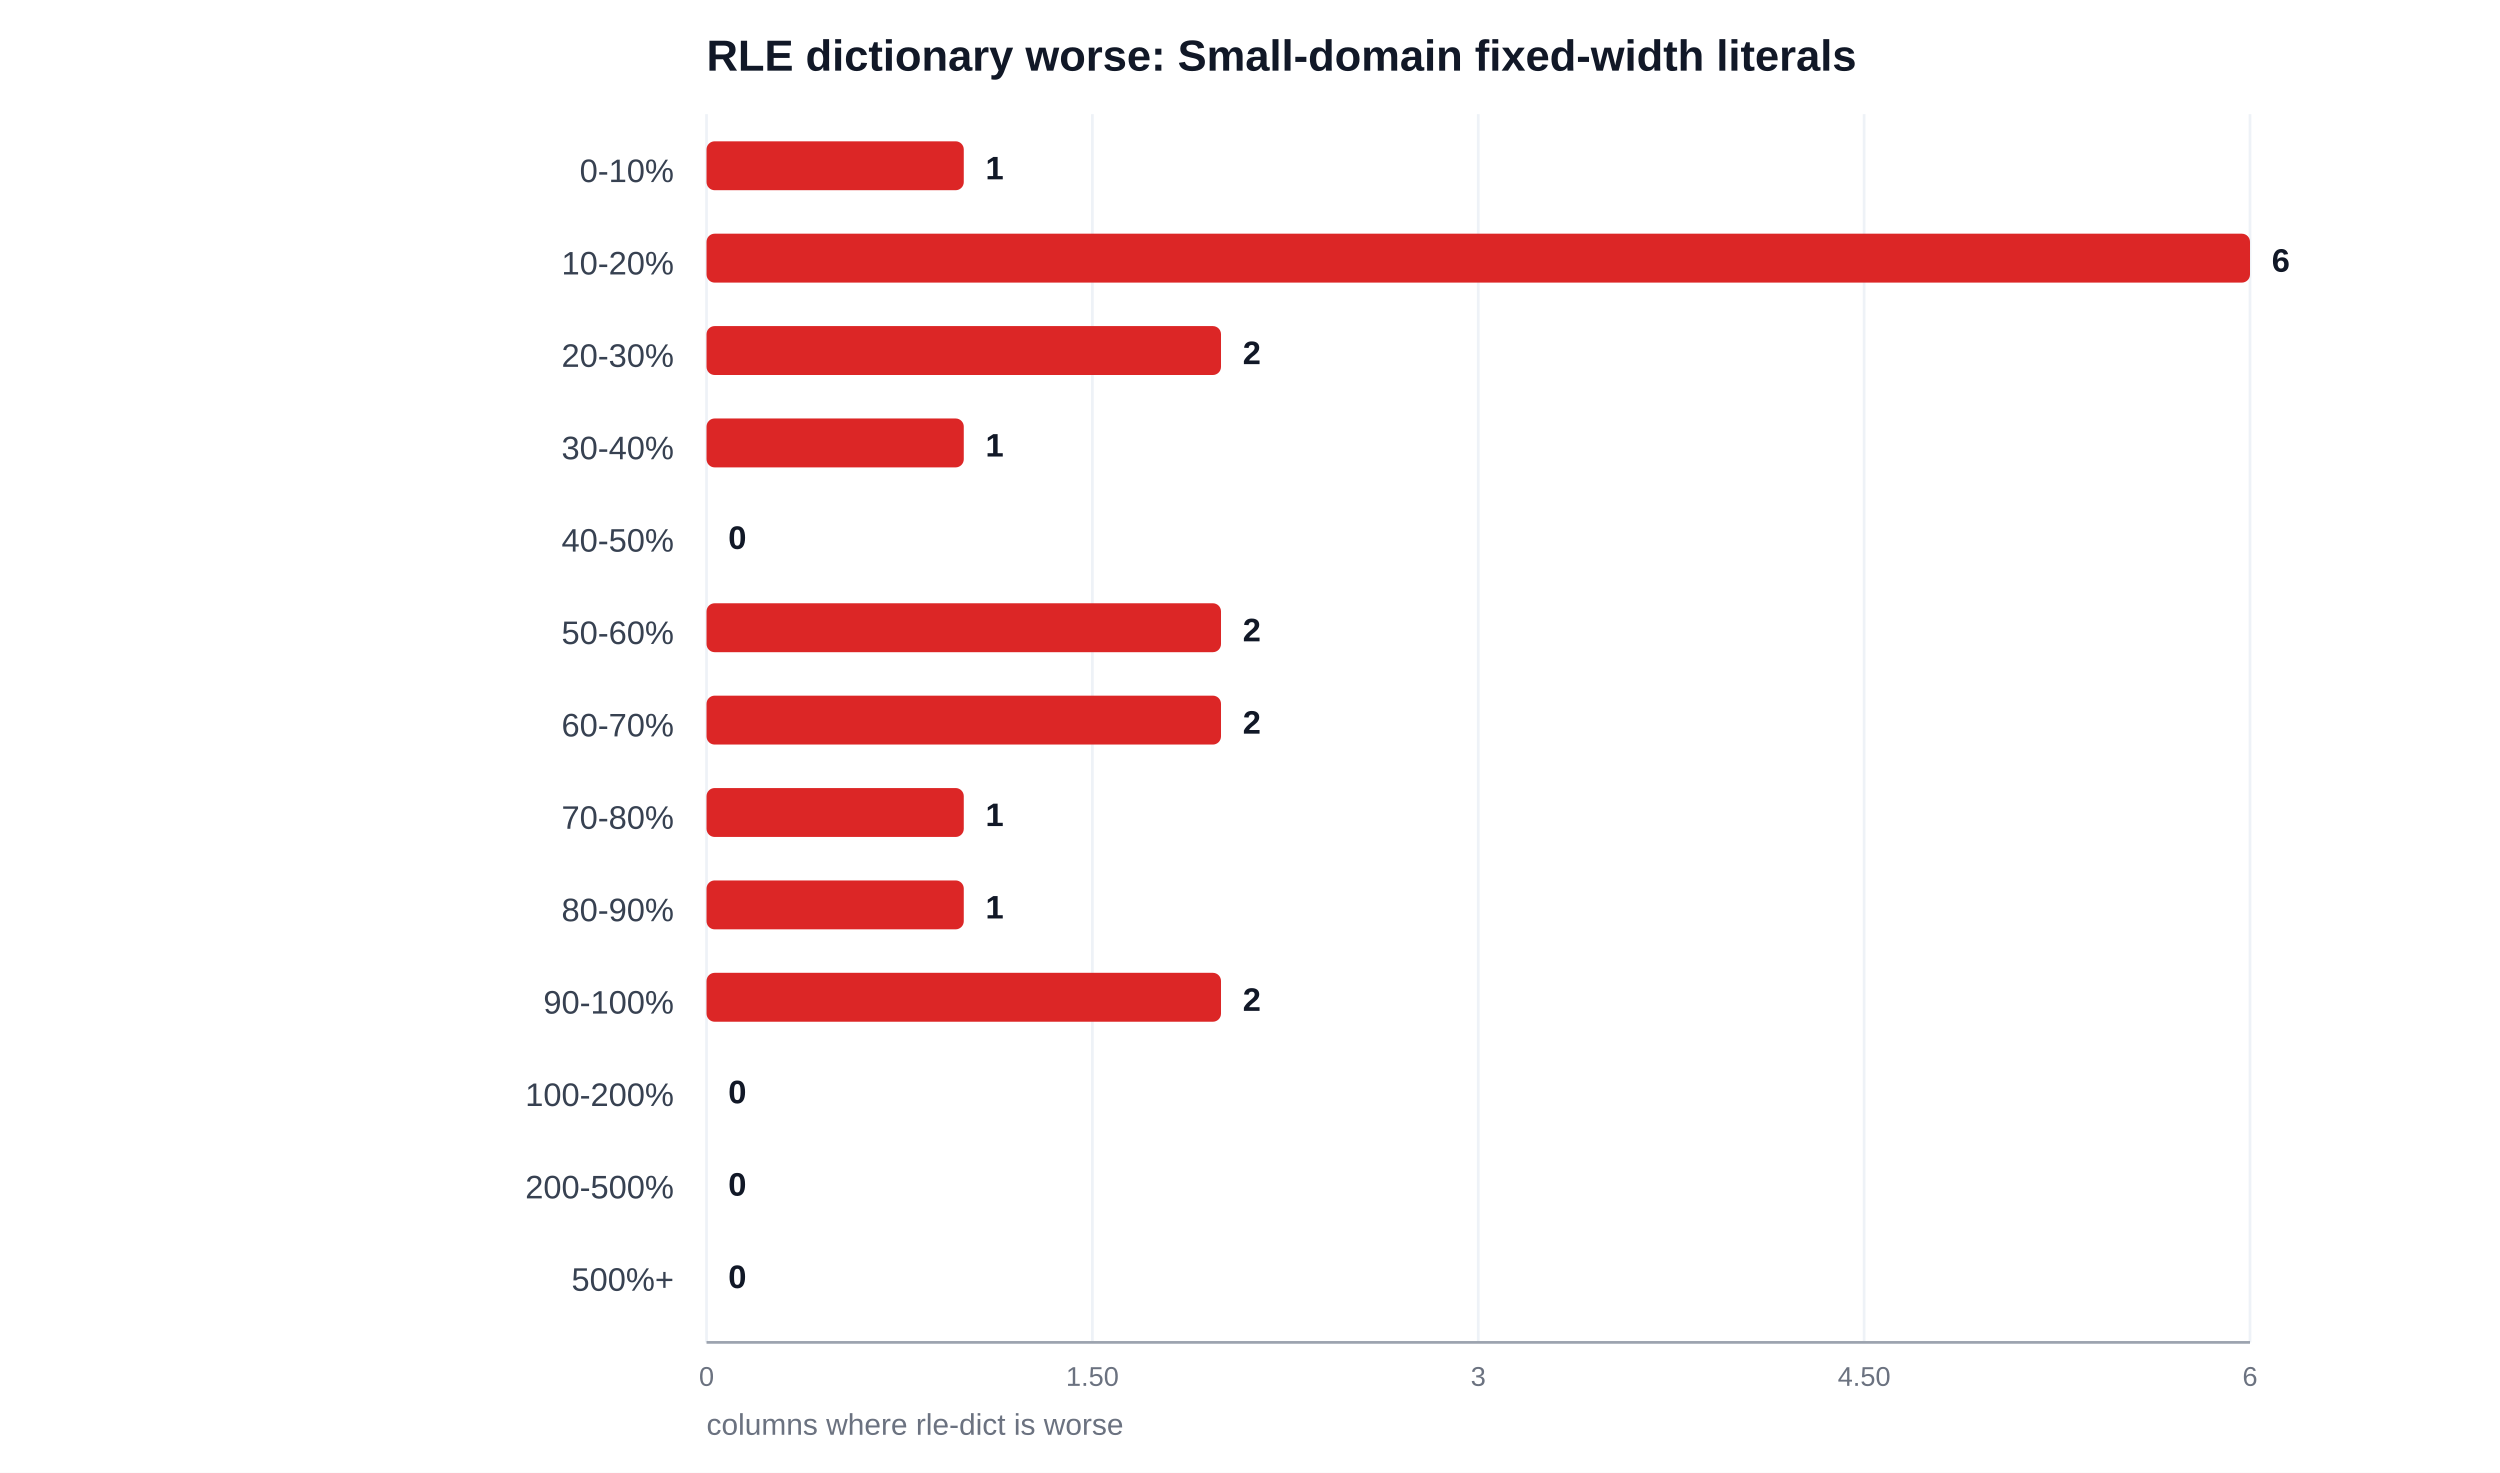
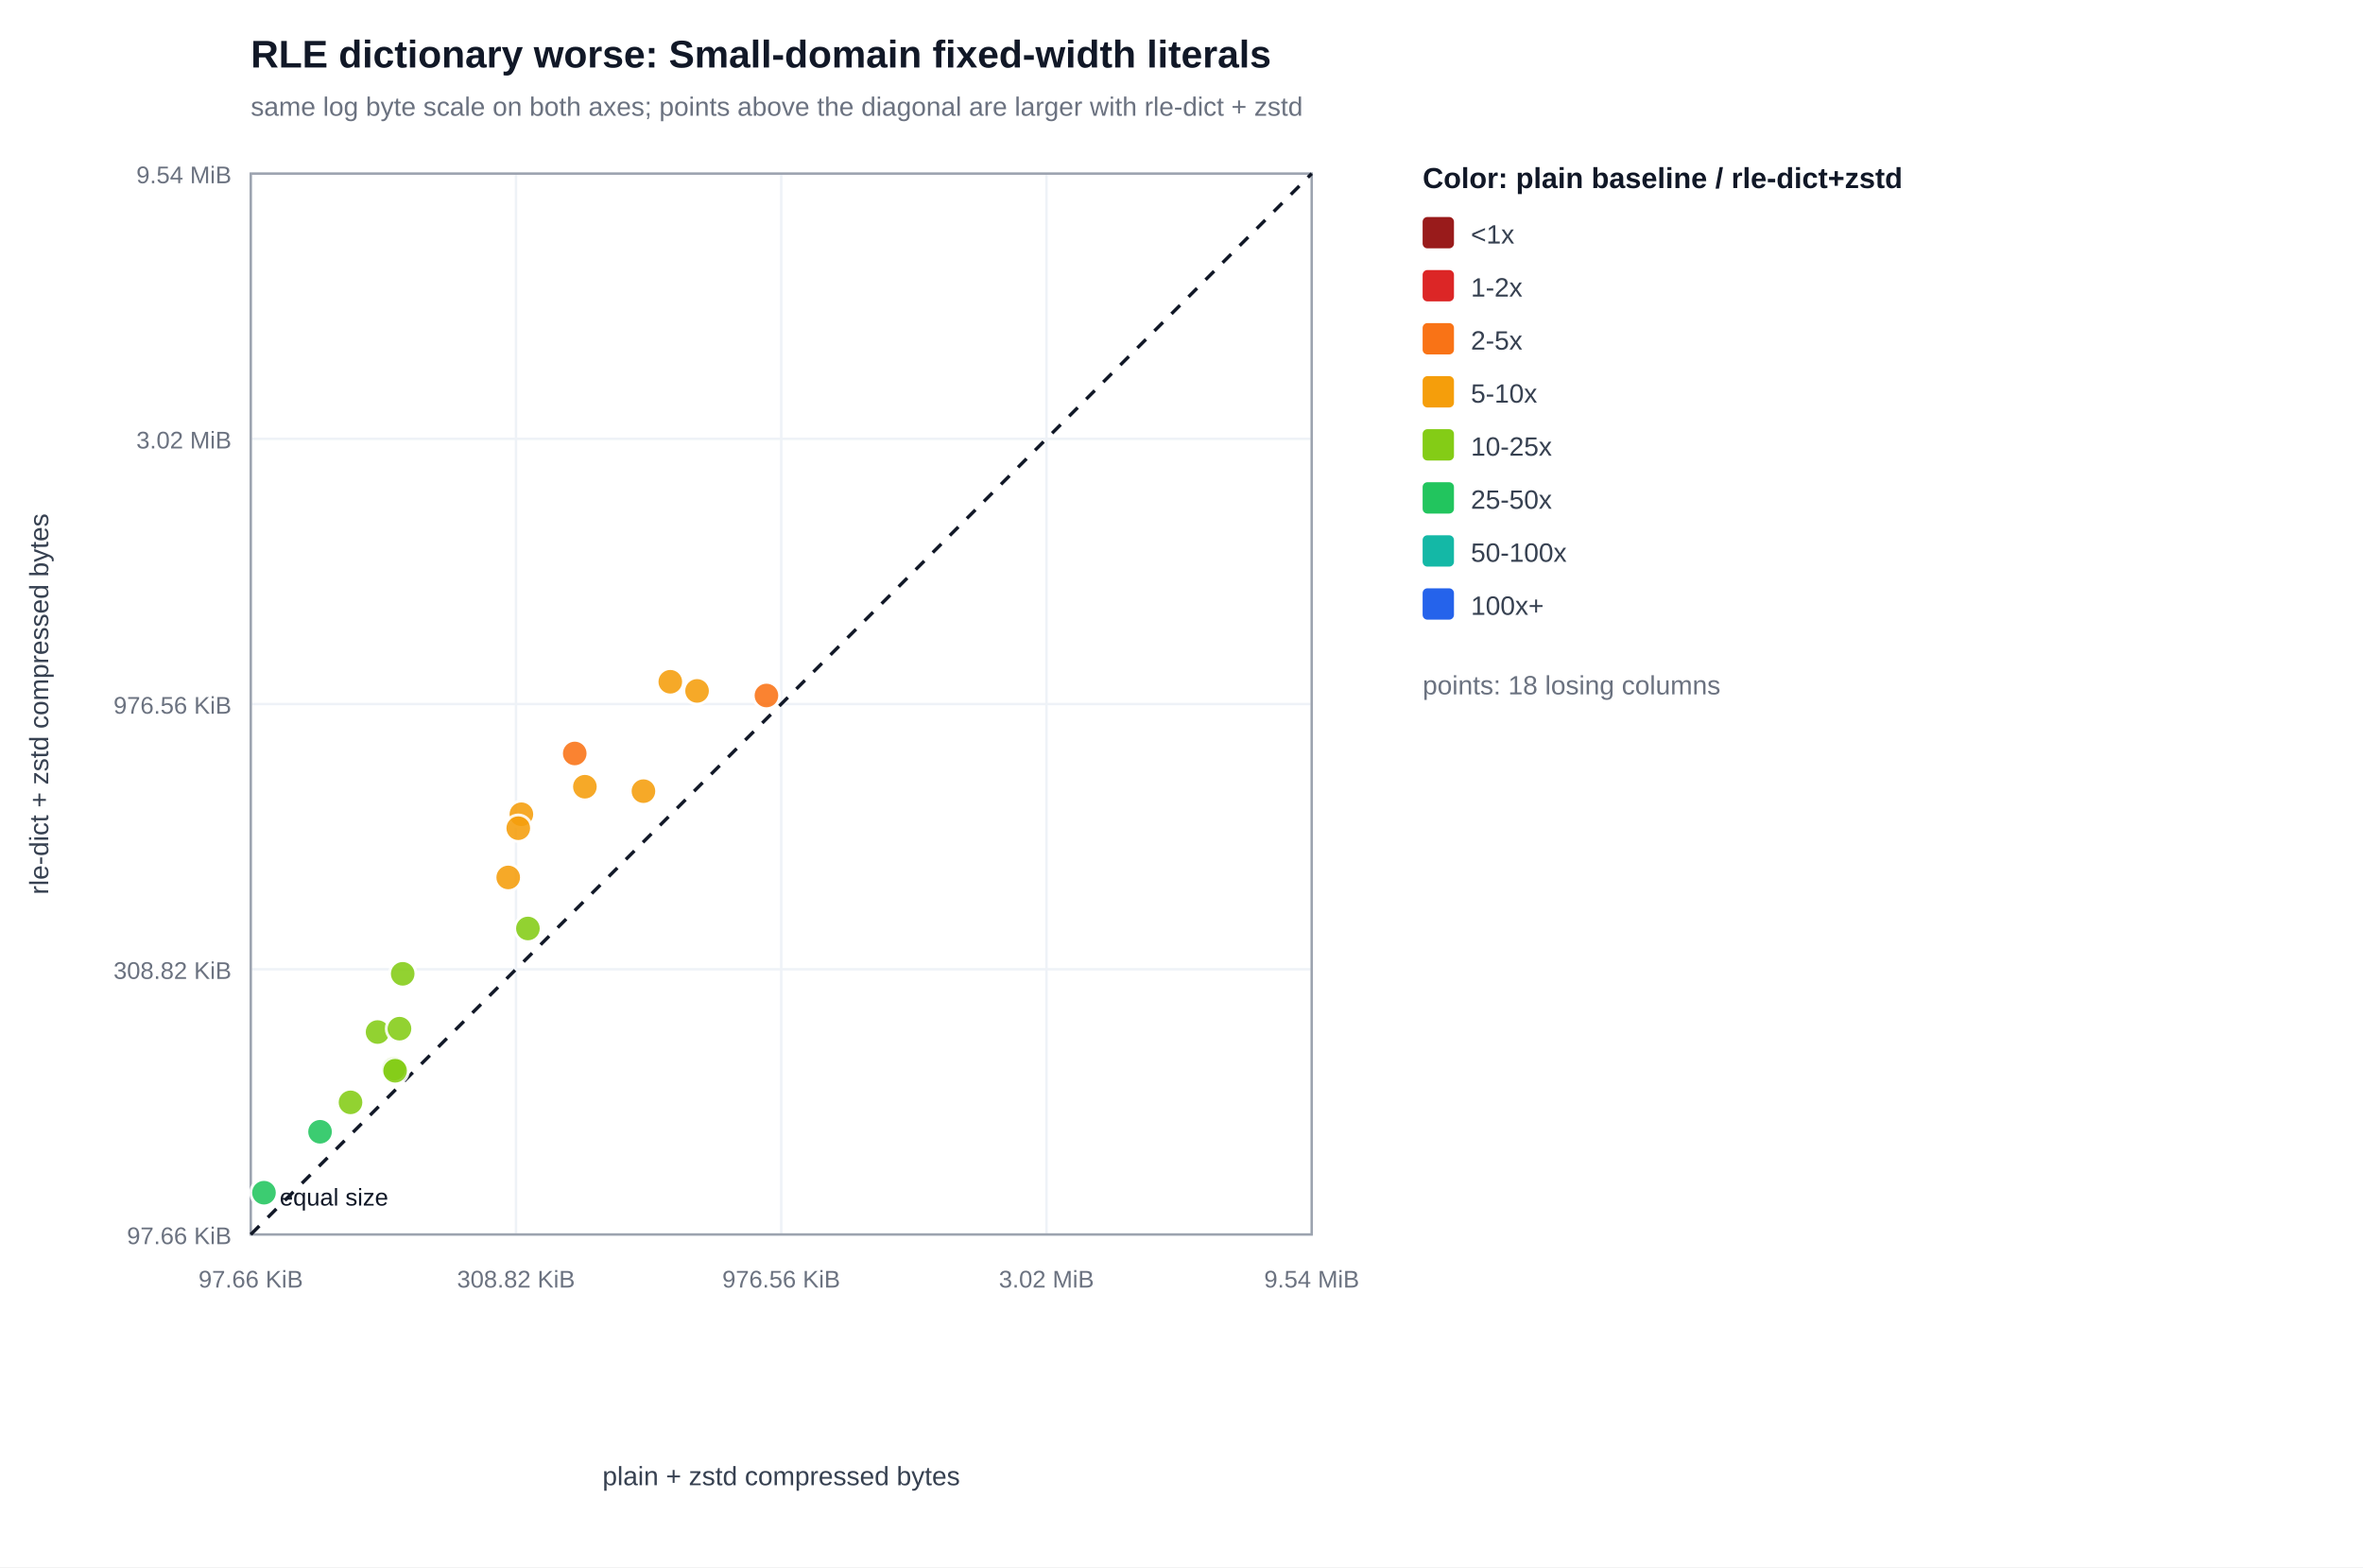
- <svg xmlns="http://www.w3.org/2000/svg" width="920" height="542" viewBox="0 0 920 542">
+ <svg xmlns="http://www.w3.org/2000/svg" width="980" height="650" viewBox="0 0 980 650">
  <rect width="100%" height="100%" fill="#ffffff" />
-   <text x="260" y="26" font-family="Arial, sans-serif" font-size="16" font-weight="700" fill="#111827">RLE dictionary worse: Small-domain fixed-width literals</text>
-   <text x="260" y="528" font-family="Arial, sans-serif" font-size="11" fill="#6b7280">columns where rle-dict is worse</text>
-   <line x1="260.00" y1="42" x2="260.00" y2="494" stroke="#eef2f7" stroke-width="1" />
-   <text x="260.00" y="510" font-family="Arial, sans-serif" font-size="10" text-anchor="middle" fill="#6b7280">0</text>
-   <line x1="402.00" y1="42" x2="402.00" y2="494" stroke="#eef2f7" stroke-width="1" />
-   <text x="402.00" y="510" font-family="Arial, sans-serif" font-size="10" text-anchor="middle" fill="#6b7280">1.50</text>
-   <line x1="544.00" y1="42" x2="544.00" y2="494" stroke="#eef2f7" stroke-width="1" />
-   <text x="544.00" y="510" font-family="Arial, sans-serif" font-size="10" text-anchor="middle" fill="#6b7280">3</text>
-   <line x1="686.00" y1="42" x2="686.00" y2="494" stroke="#eef2f7" stroke-width="1" />
-   <text x="686.00" y="510" font-family="Arial, sans-serif" font-size="10" text-anchor="middle" fill="#6b7280">4.50</text>
-   <line x1="828.00" y1="42" x2="828.00" y2="494" stroke="#eef2f7" stroke-width="1" />
-   <text x="828.00" y="510" font-family="Arial, sans-serif" font-size="10" text-anchor="middle" fill="#6b7280">6</text>
-   <line x1="260" y1="494" x2="828" y2="494" stroke="#9ca3af" stroke-width="1" />
-   <text x="248" y="67" font-family="Arial, sans-serif" font-size="12" text-anchor="end" fill="#374151">0-10%</text>
-   <rect x="260" y="52" width="94.67" height="18" rx="3" fill="#dc2626" />
-   <text x="362.67" y="66" font-family="Arial, sans-serif" font-size="12" font-weight="700" fill="#111827">1</text>
-   <text x="248" y="101" font-family="Arial, sans-serif" font-size="12" text-anchor="end" fill="#374151">10-20%</text>
-   <rect x="260" y="86" width="568.00" height="18" rx="3" fill="#dc2626" />
-   <text x="836.00" y="100" font-family="Arial, sans-serif" font-size="12" font-weight="700" fill="#111827">6</text>
-   <text x="248" y="135" font-family="Arial, sans-serif" font-size="12" text-anchor="end" fill="#374151">20-30%</text>
-   <rect x="260" y="120" width="189.33" height="18" rx="3" fill="#dc2626" />
-   <text x="457.33" y="134" font-family="Arial, sans-serif" font-size="12" font-weight="700" fill="#111827">2</text>
-   <text x="248" y="169" font-family="Arial, sans-serif" font-size="12" text-anchor="end" fill="#374151">30-40%</text>
-   <rect x="260" y="154" width="94.67" height="18" rx="3" fill="#dc2626" />
-   <text x="362.67" y="168" font-family="Arial, sans-serif" font-size="12" font-weight="700" fill="#111827">1</text>
-   <text x="248" y="203" font-family="Arial, sans-serif" font-size="12" text-anchor="end" fill="#374151">40-50%</text>
-   <rect x="260" y="188" width="0.00" height="18" rx="3" fill="#dc2626" />
-   <text x="268.00" y="202" font-family="Arial, sans-serif" font-size="12" font-weight="700" fill="#111827">0</text>
-   <text x="248" y="237" font-family="Arial, sans-serif" font-size="12" text-anchor="end" fill="#374151">50-60%</text>
-   <rect x="260" y="222" width="189.33" height="18" rx="3" fill="#dc2626" />
-   <text x="457.33" y="236" font-family="Arial, sans-serif" font-size="12" font-weight="700" fill="#111827">2</text>
-   <text x="248" y="271" font-family="Arial, sans-serif" font-size="12" text-anchor="end" fill="#374151">60-70%</text>
-   <rect x="260" y="256" width="189.33" height="18" rx="3" fill="#dc2626" />
-   <text x="457.33" y="270" font-family="Arial, sans-serif" font-size="12" font-weight="700" fill="#111827">2</text>
-   <text x="248" y="305" font-family="Arial, sans-serif" font-size="12" text-anchor="end" fill="#374151">70-80%</text>
-   <rect x="260" y="290" width="94.67" height="18" rx="3" fill="#dc2626" />
-   <text x="362.67" y="304" font-family="Arial, sans-serif" font-size="12" font-weight="700" fill="#111827">1</text>
-   <text x="248" y="339" font-family="Arial, sans-serif" font-size="12" text-anchor="end" fill="#374151">80-90%</text>
-   <rect x="260" y="324" width="94.67" height="18" rx="3" fill="#dc2626" />
-   <text x="362.67" y="338" font-family="Arial, sans-serif" font-size="12" font-weight="700" fill="#111827">1</text>
-   <text x="248" y="373" font-family="Arial, sans-serif" font-size="12" text-anchor="end" fill="#374151">90-100%</text>
-   <rect x="260" y="358" width="189.33" height="18" rx="3" fill="#dc2626" />
-   <text x="457.33" y="372" font-family="Arial, sans-serif" font-size="12" font-weight="700" fill="#111827">2</text>
-   <text x="248" y="407" font-family="Arial, sans-serif" font-size="12" text-anchor="end" fill="#374151">100-200%</text>
-   <rect x="260" y="392" width="0.00" height="18" rx="3" fill="#dc2626" />
-   <text x="268.00" y="406" font-family="Arial, sans-serif" font-size="12" font-weight="700" fill="#111827">0</text>
-   <text x="248" y="441" font-family="Arial, sans-serif" font-size="12" text-anchor="end" fill="#374151">200-500%</text>
-   <rect x="260" y="426" width="0.00" height="18" rx="3" fill="#dc2626" />
-   <text x="268.00" y="440" font-family="Arial, sans-serif" font-size="12" font-weight="700" fill="#111827">0</text>
-   <text x="248" y="475" font-family="Arial, sans-serif" font-size="12" text-anchor="end" fill="#374151">500%+</text>
-   <rect x="260" y="460" width="0.00" height="18" rx="3" fill="#dc2626" />
-   <text x="268.00" y="474" font-family="Arial, sans-serif" font-size="12" font-weight="700" fill="#111827">0</text>
+   <text x="104" y="28" font-family="Arial, sans-serif" font-size="16" font-weight="700" fill="#111827">RLE dictionary worse: Small-domain fixed-width literals</text>
+   <text x="104" y="48" font-family="Arial, sans-serif" font-size="11" fill="#6b7280">same log byte scale on both axes; points above the diagonal are larger with rle-dict + zstd</text>
+   <line x1="104.00" y1="72" x2="104.00" y2="512" stroke="#eef2f7" stroke-width="1" />
+   <line x1="104" y1="512.00" x2="544" y2="512.00" stroke="#eef2f7" stroke-width="1" />
+   <text x="104.00" y="534" font-family="Arial, sans-serif" font-size="10" text-anchor="middle" fill="#6b7280">97.66 KiB</text>
+   <text x="96" y="516.00" font-family="Arial, sans-serif" font-size="10" text-anchor="end" fill="#6b7280">97.66 KiB</text>
+   <line x1="214.00" y1="72" x2="214.00" y2="512" stroke="#eef2f7" stroke-width="1" />
+   <line x1="104" y1="402.00" x2="544" y2="402.00" stroke="#eef2f7" stroke-width="1" />
+   <text x="214.00" y="534" font-family="Arial, sans-serif" font-size="10" text-anchor="middle" fill="#6b7280">308.82 KiB</text>
+   <text x="96" y="406.00" font-family="Arial, sans-serif" font-size="10" text-anchor="end" fill="#6b7280">308.82 KiB</text>
+   <line x1="324.00" y1="72" x2="324.00" y2="512" stroke="#eef2f7" stroke-width="1" />
+   <line x1="104" y1="292.00" x2="544" y2="292.00" stroke="#eef2f7" stroke-width="1" />
+   <text x="324.00" y="534" font-family="Arial, sans-serif" font-size="10" text-anchor="middle" fill="#6b7280">976.56 KiB</text>
+   <text x="96" y="296.00" font-family="Arial, sans-serif" font-size="10" text-anchor="end" fill="#6b7280">976.56 KiB</text>
+   <line x1="434.00" y1="72" x2="434.00" y2="512" stroke="#eef2f7" stroke-width="1" />
+   <line x1="104" y1="182.00" x2="544" y2="182.00" stroke="#eef2f7" stroke-width="1" />
+   <text x="434.00" y="534" font-family="Arial, sans-serif" font-size="10" text-anchor="middle" fill="#6b7280">3.02 MiB</text>
+   <text x="96" y="186.00" font-family="Arial, sans-serif" font-size="10" text-anchor="end" fill="#6b7280">3.02 MiB</text>
+   <line x1="544.00" y1="72" x2="544.00" y2="512" stroke="#eef2f7" stroke-width="1" />
+   <line x1="104" y1="72.00" x2="544" y2="72.00" stroke="#eef2f7" stroke-width="1" />
+   <text x="544.00" y="534" font-family="Arial, sans-serif" font-size="10" text-anchor="middle" fill="#6b7280">9.54 MiB</text>
+   <text x="96" y="76.00" font-family="Arial, sans-serif" font-size="10" text-anchor="end" fill="#6b7280">9.54 MiB</text>
+   <rect x="104" y="72" width="440" height="440" fill="none" stroke="#9ca3af" stroke-width="1" />
+   <line x1="104" y1="512" x2="544" y2="72" stroke="#111827" stroke-width="1.4" stroke-dasharray="5 5" />
+   <text x="116" y="500" font-family="Arial, sans-serif" font-size="10" fill="#111827">equal size</text>
+   <circle cx="238.36" cy="312.50" r="5.5" fill="#f97316" stroke="#ffffff" stroke-width="1.2" opacity="0.88" />
+   <circle cx="216.23" cy="337.71" r="5.5" fill="#f59e0b" stroke="#ffffff" stroke-width="1.2" opacity="0.88" />
+   <circle cx="214.94" cy="343.50" r="5.5" fill="#f59e0b" stroke="#ffffff" stroke-width="1.2" opacity="0.88" />
+   <circle cx="277.99" cy="282.76" r="5.5" fill="#f59e0b" stroke="#ffffff" stroke-width="1.2" opacity="0.88" />
+   <circle cx="242.57" cy="326.29" r="5.5" fill="#f59e0b" stroke="#ffffff" stroke-width="1.2" opacity="0.88" />
+   <circle cx="167.01" cy="403.89" r="5.5" fill="#84cc16" stroke="#ffffff" stroke-width="1.2" opacity="0.88" />
+   <circle cx="210.77" cy="363.92" r="5.5" fill="#f59e0b" stroke="#ffffff" stroke-width="1.2" opacity="0.88" />
+   <circle cx="289.09" cy="286.55" r="5.5" fill="#f59e0b" stroke="#ffffff" stroke-width="1.2" opacity="0.88" />
+   <circle cx="156.59" cy="428.04" r="5.5" fill="#84cc16" stroke="#ffffff" stroke-width="1.2" opacity="0.88" />
+   <circle cx="165.68" cy="426.64" r="5.5" fill="#84cc16" stroke="#ffffff" stroke-width="1.2" opacity="0.88" />
+   <circle cx="266.85" cy="328.13" r="5.5" fill="#f59e0b" stroke="#ffffff" stroke-width="1.2" opacity="0.88" />
+   <circle cx="132.73" cy="469.40" r="5.5" fill="#22c55e" stroke="#ffffff" stroke-width="1.2" opacity="0.88" />
+   <circle cx="145.37" cy="457.20" r="5.5" fill="#84cc16" stroke="#ffffff" stroke-width="1.2" opacity="0.88" />
+   <circle cx="218.94" cy="385.09" r="5.5" fill="#84cc16" stroke="#ffffff" stroke-width="1.2" opacity="0.88" />
+   <circle cx="109.48" cy="494.67" r="5.5" fill="#22c55e" stroke="#ffffff" stroke-width="1.2" opacity="0.88" />
+   <circle cx="317.86" cy="288.46" r="5.5" fill="#f97316" stroke="#ffffff" stroke-width="1.2" opacity="0.88" />
+   <circle cx="163.30" cy="443.22" r="5.5" fill="#84cc16" stroke="#ffffff" stroke-width="1.2" opacity="0.88" />
+   <circle cx="163.87" cy="444.10" r="5.5" fill="#84cc16" stroke="#ffffff" stroke-width="1.2" opacity="0.88" />
+   <text x="324" y="616" font-family="Arial, sans-serif" font-size="11" text-anchor="middle" fill="#374151">plain + zstd compressed bytes</text>
+   <text x="20" y="292" transform="rotate(-90 20 292)" font-family="Arial, sans-serif" font-size="11" text-anchor="middle" fill="#374151">rle-dict + zstd compressed bytes</text>
+   <text x="590" y="78" font-family="Arial, sans-serif" font-size="12" font-weight="700" fill="#111827">Color: plain baseline / rle-dict+zstd</text>
+   <rect x="590" y="90" width="13" height="13" rx="2" fill="#991b1b" />
+   <text x="610" y="101" font-family="Arial, sans-serif" font-size="11" fill="#374151">&lt;1x</text>
+   <rect x="590" y="112" width="13" height="13" rx="2" fill="#dc2626" />
+   <text x="610" y="123" font-family="Arial, sans-serif" font-size="11" fill="#374151">1-2x</text>
+   <rect x="590" y="134" width="13" height="13" rx="2" fill="#f97316" />
+   <text x="610" y="145" font-family="Arial, sans-serif" font-size="11" fill="#374151">2-5x</text>
+   <rect x="590" y="156" width="13" height="13" rx="2" fill="#f59e0b" />
+   <text x="610" y="167" font-family="Arial, sans-serif" font-size="11" fill="#374151">5-10x</text>
+   <rect x="590" y="178" width="13" height="13" rx="2" fill="#84cc16" />
+   <text x="610" y="189" font-family="Arial, sans-serif" font-size="11" fill="#374151">10-25x</text>
+   <rect x="590" y="200" width="13" height="13" rx="2" fill="#22c55e" />
+   <text x="610" y="211" font-family="Arial, sans-serif" font-size="11" fill="#374151">25-50x</text>
+   <rect x="590" y="222" width="13" height="13" rx="2" fill="#14b8a6" />
+   <text x="610" y="233" font-family="Arial, sans-serif" font-size="11" fill="#374151">50-100x</text>
+   <rect x="590" y="244" width="13" height="13" rx="2" fill="#2563eb" />
+   <text x="610" y="255" font-family="Arial, sans-serif" font-size="11" fill="#374151">100x+</text>
+   <text x="590" y="288" font-family="Arial, sans-serif" font-size="11" fill="#6b7280">points: 18 losing columns</text>
</svg>
